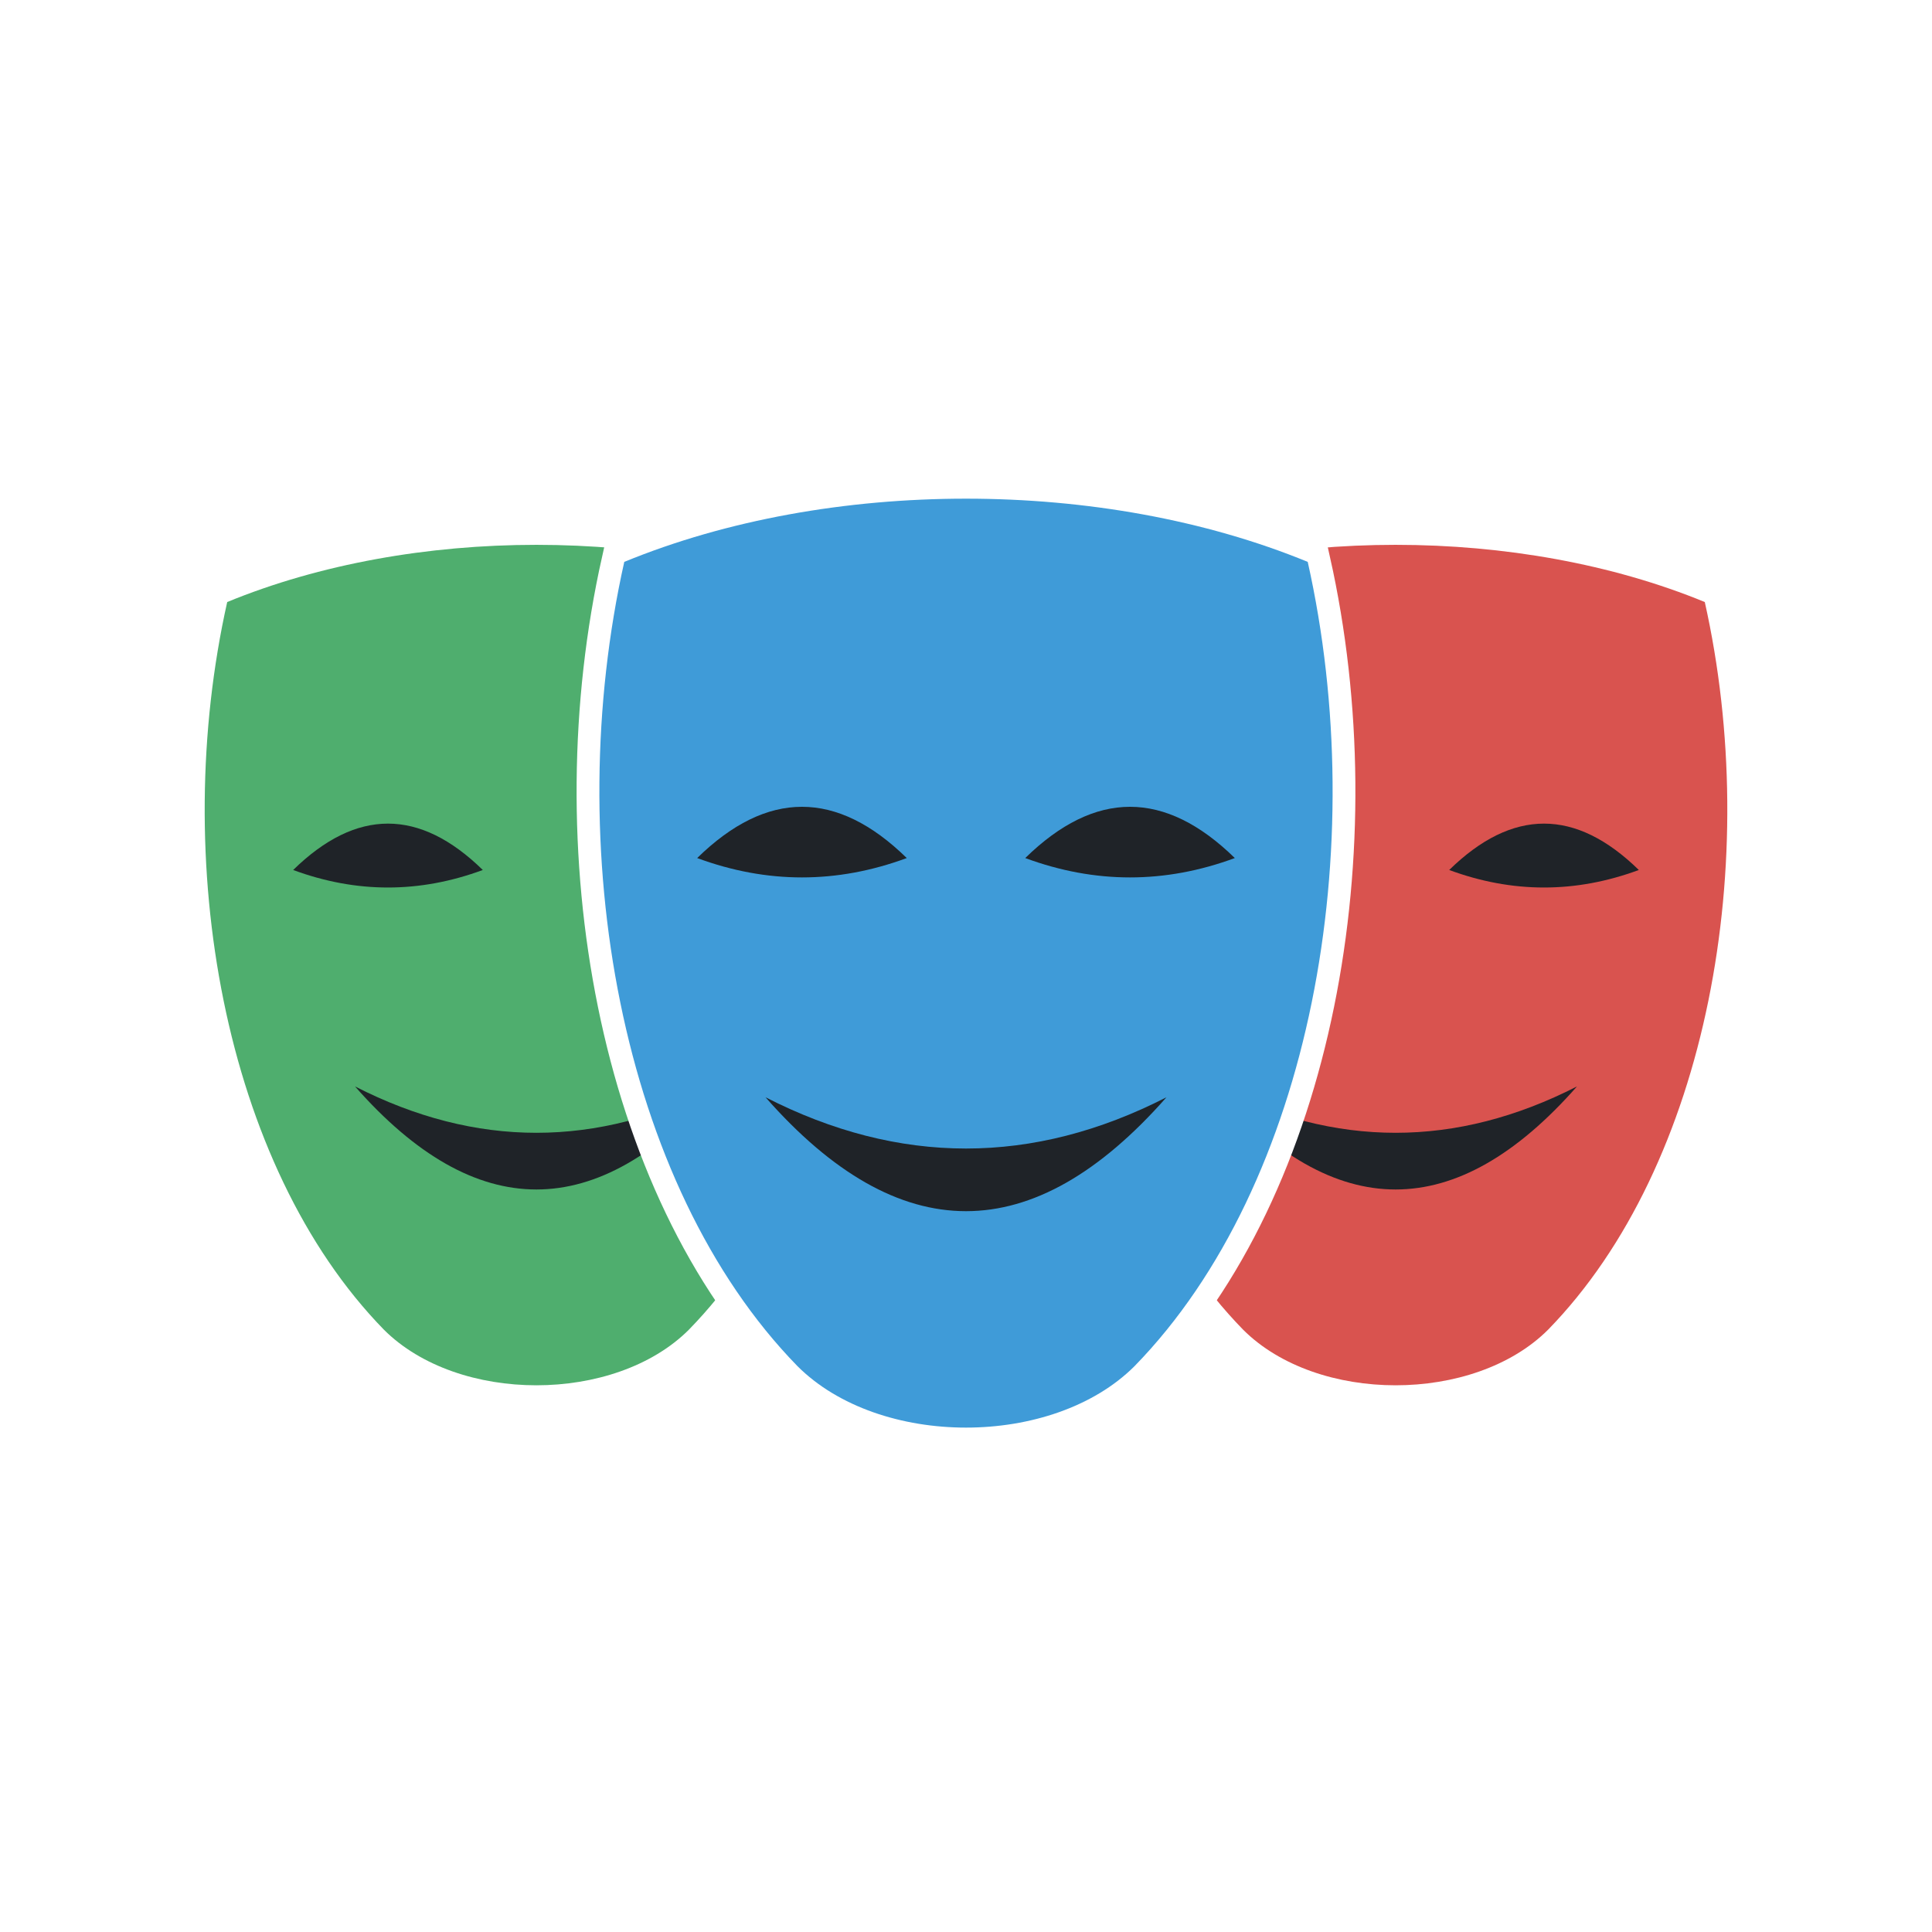
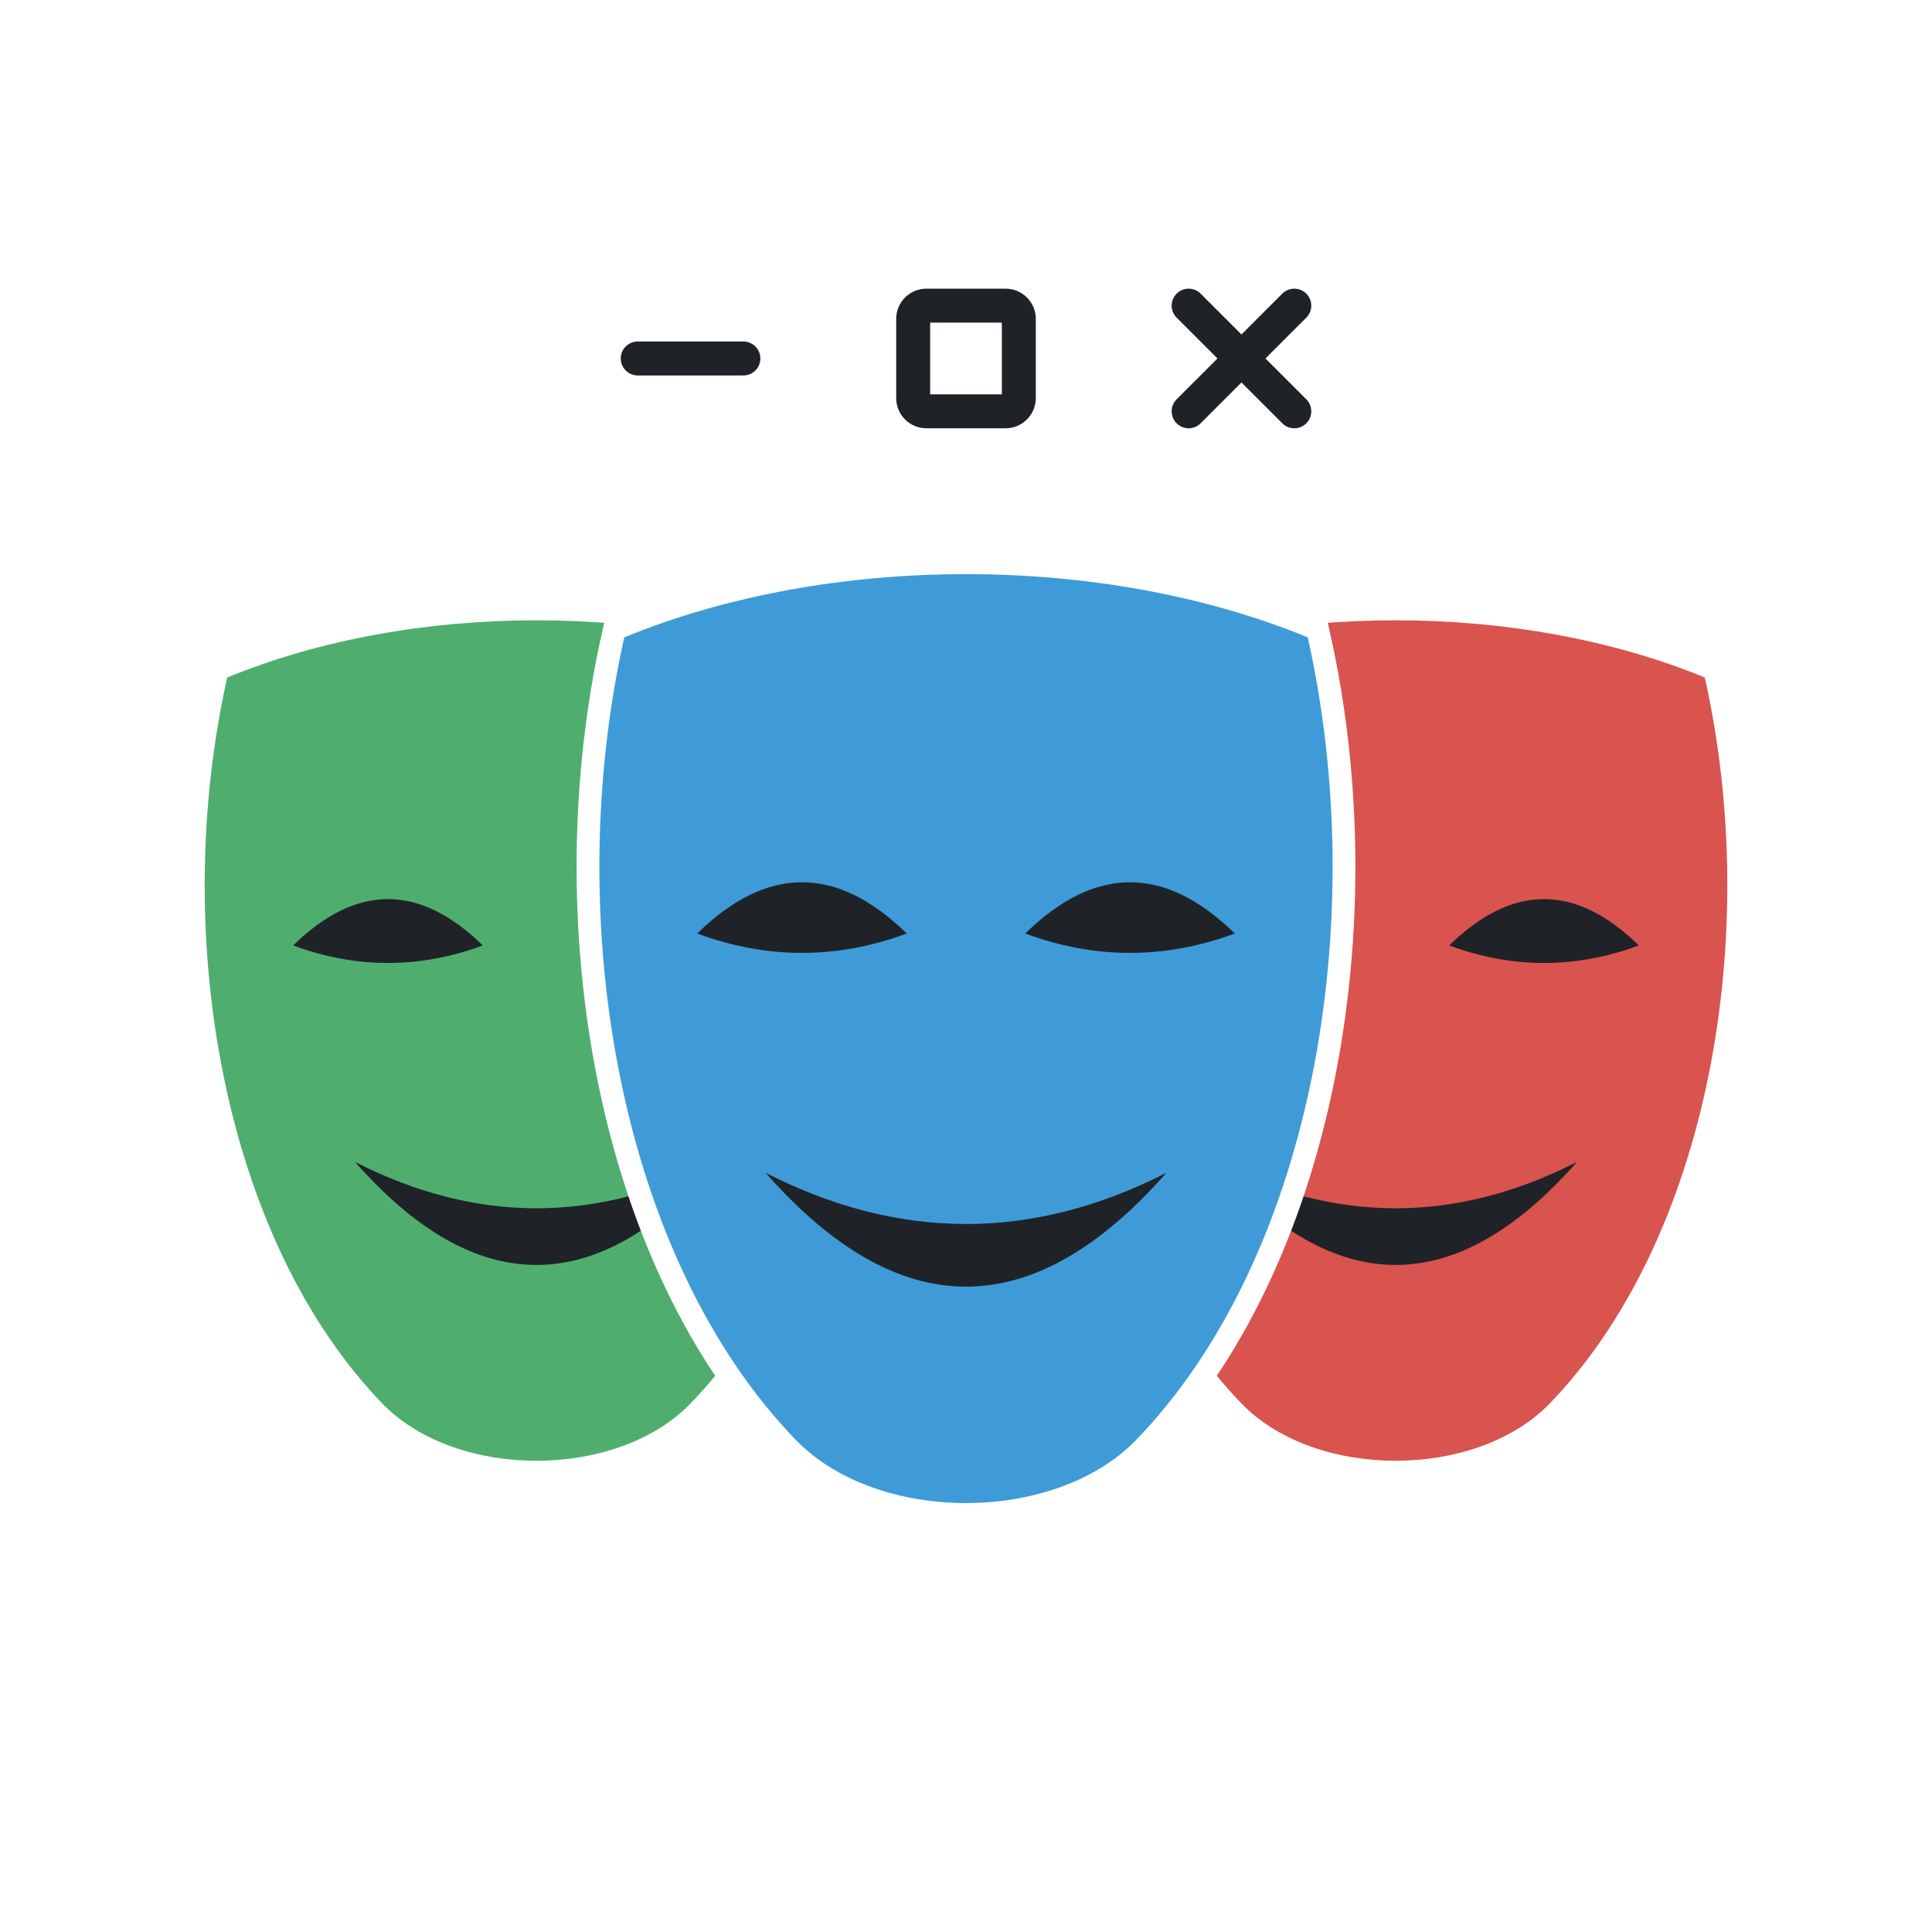
<svg xmlns="http://www.w3.org/2000/svg" xmlns:xlink="http://www.w3.org/1999/xlink" viewBox="0 0 1024 1024">
  <defs>
    <g id="face">
      <path d="M-118 -55 Q-72 -100 -26 -55 Q-72 -38 -118 -55Z" />
      <path d="M-118 -55 Q-72 -100 -26 -55 Q-72 -38 -118 -55Z" transform="scale(-1 1)" />
      <path d="M-88 50 Q0 150 88 50 Q0 95 -88 50Z" />
    </g>
    <path id="mask" d="M-150 -185 C-60 -222 60 -222 150 -185 C178 -60 152 88 74 168 C38 204 -38 204 -74 168 C-152 88 -178 -60 -150 -185Z" stroke="#ffffff" stroke-width="20" paint-order="stroke" />
  </defs>
  <rect width="1024" height="1024" fill="#ffffff" />
-   <g fill="#1f2328" transform="translate(512 512) scale(1.15) translate(-512 -512)">
+   <g fill="#1f2328" transform="translate(512 552) scale(1.15) translate(-512 -512)">
    <g transform="translate(314 520) scale(0.95)">
      <use xlink:href="#mask" fill="#4fae6e" />
      <use xlink:href="#face" />
    </g>
    <g transform="translate(710 520) scale(0.95)">
      <use xlink:href="#mask" fill="#d9534f" />
      <use xlink:href="#face" />
    </g>
    <g transform="translate(512 520) scale(1.05)">
      <use xlink:href="#mask" fill="#3f9bd8" />
      <use xlink:href="#face" />
    </g>
  </g>
+   <g fill="none" stroke="#1f2328" stroke-width="18" stroke-linecap="round" stroke-linejoin="round">
+     <path d="M338 190h56" />
+     <rect x="484" y="162" width="56" height="56" rx="7" />
+     <path d="M630 162l56 56M686 162l-56 56" />
+   </g>
</svg>
